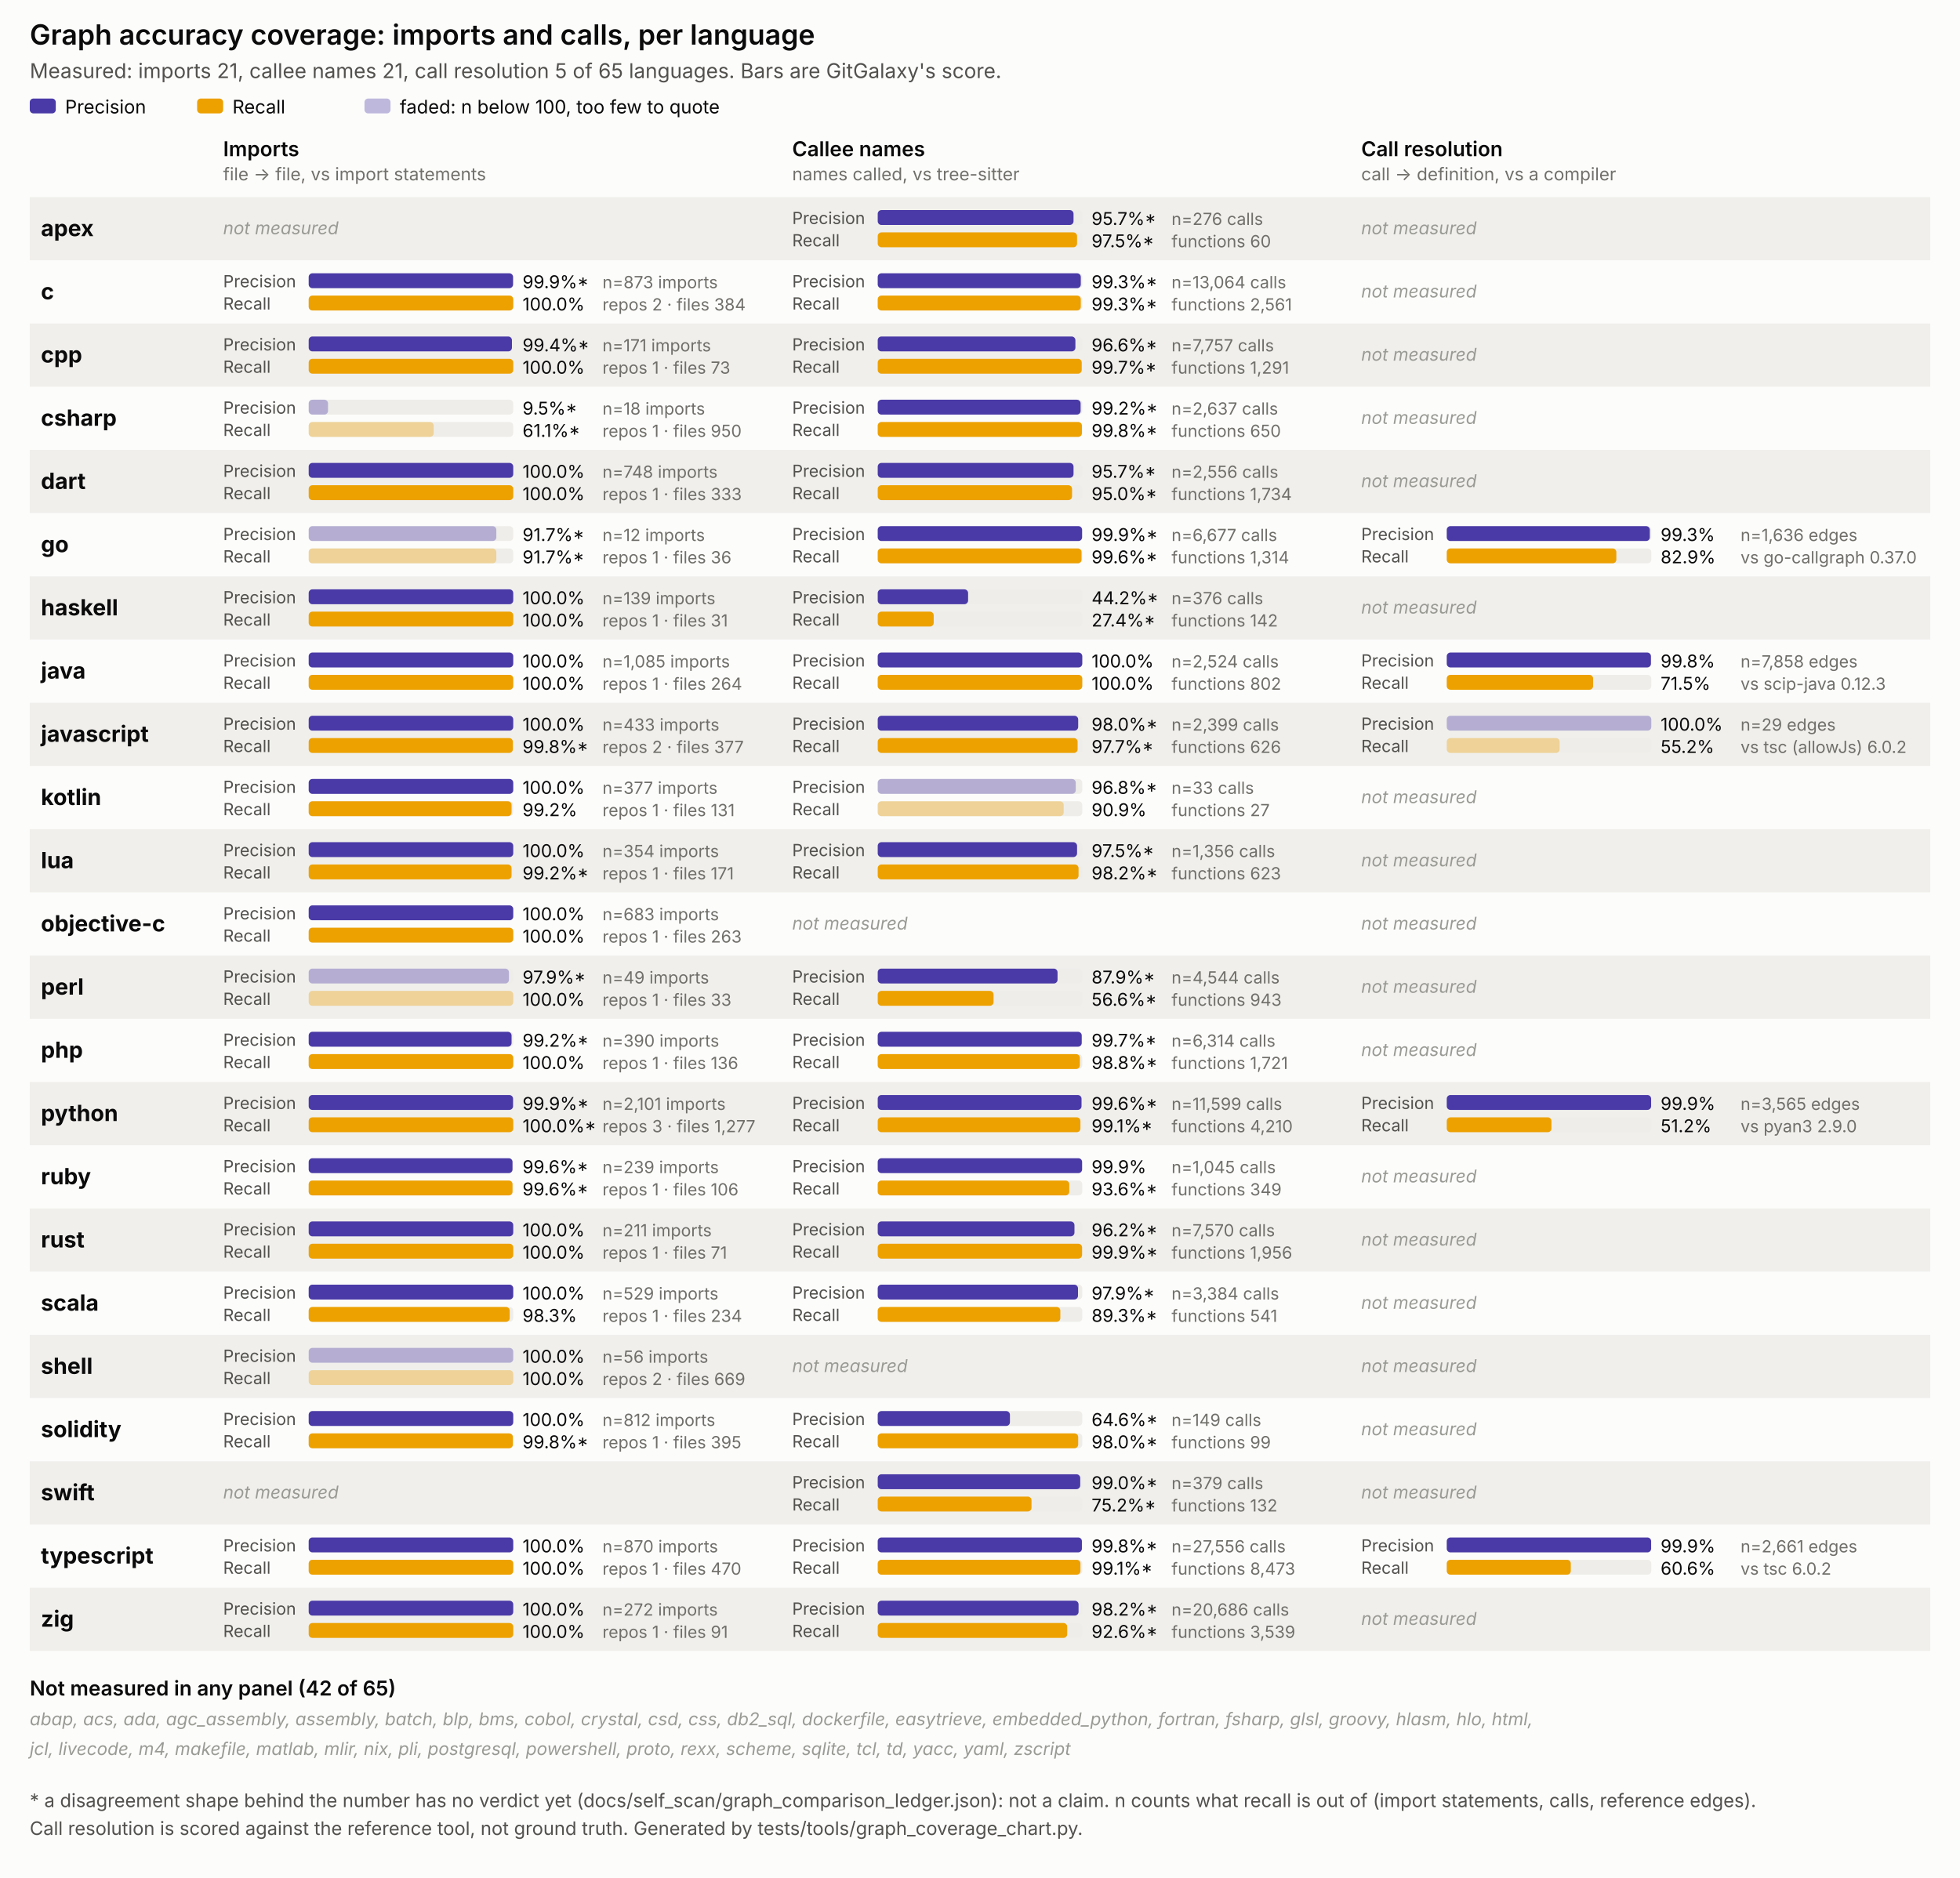
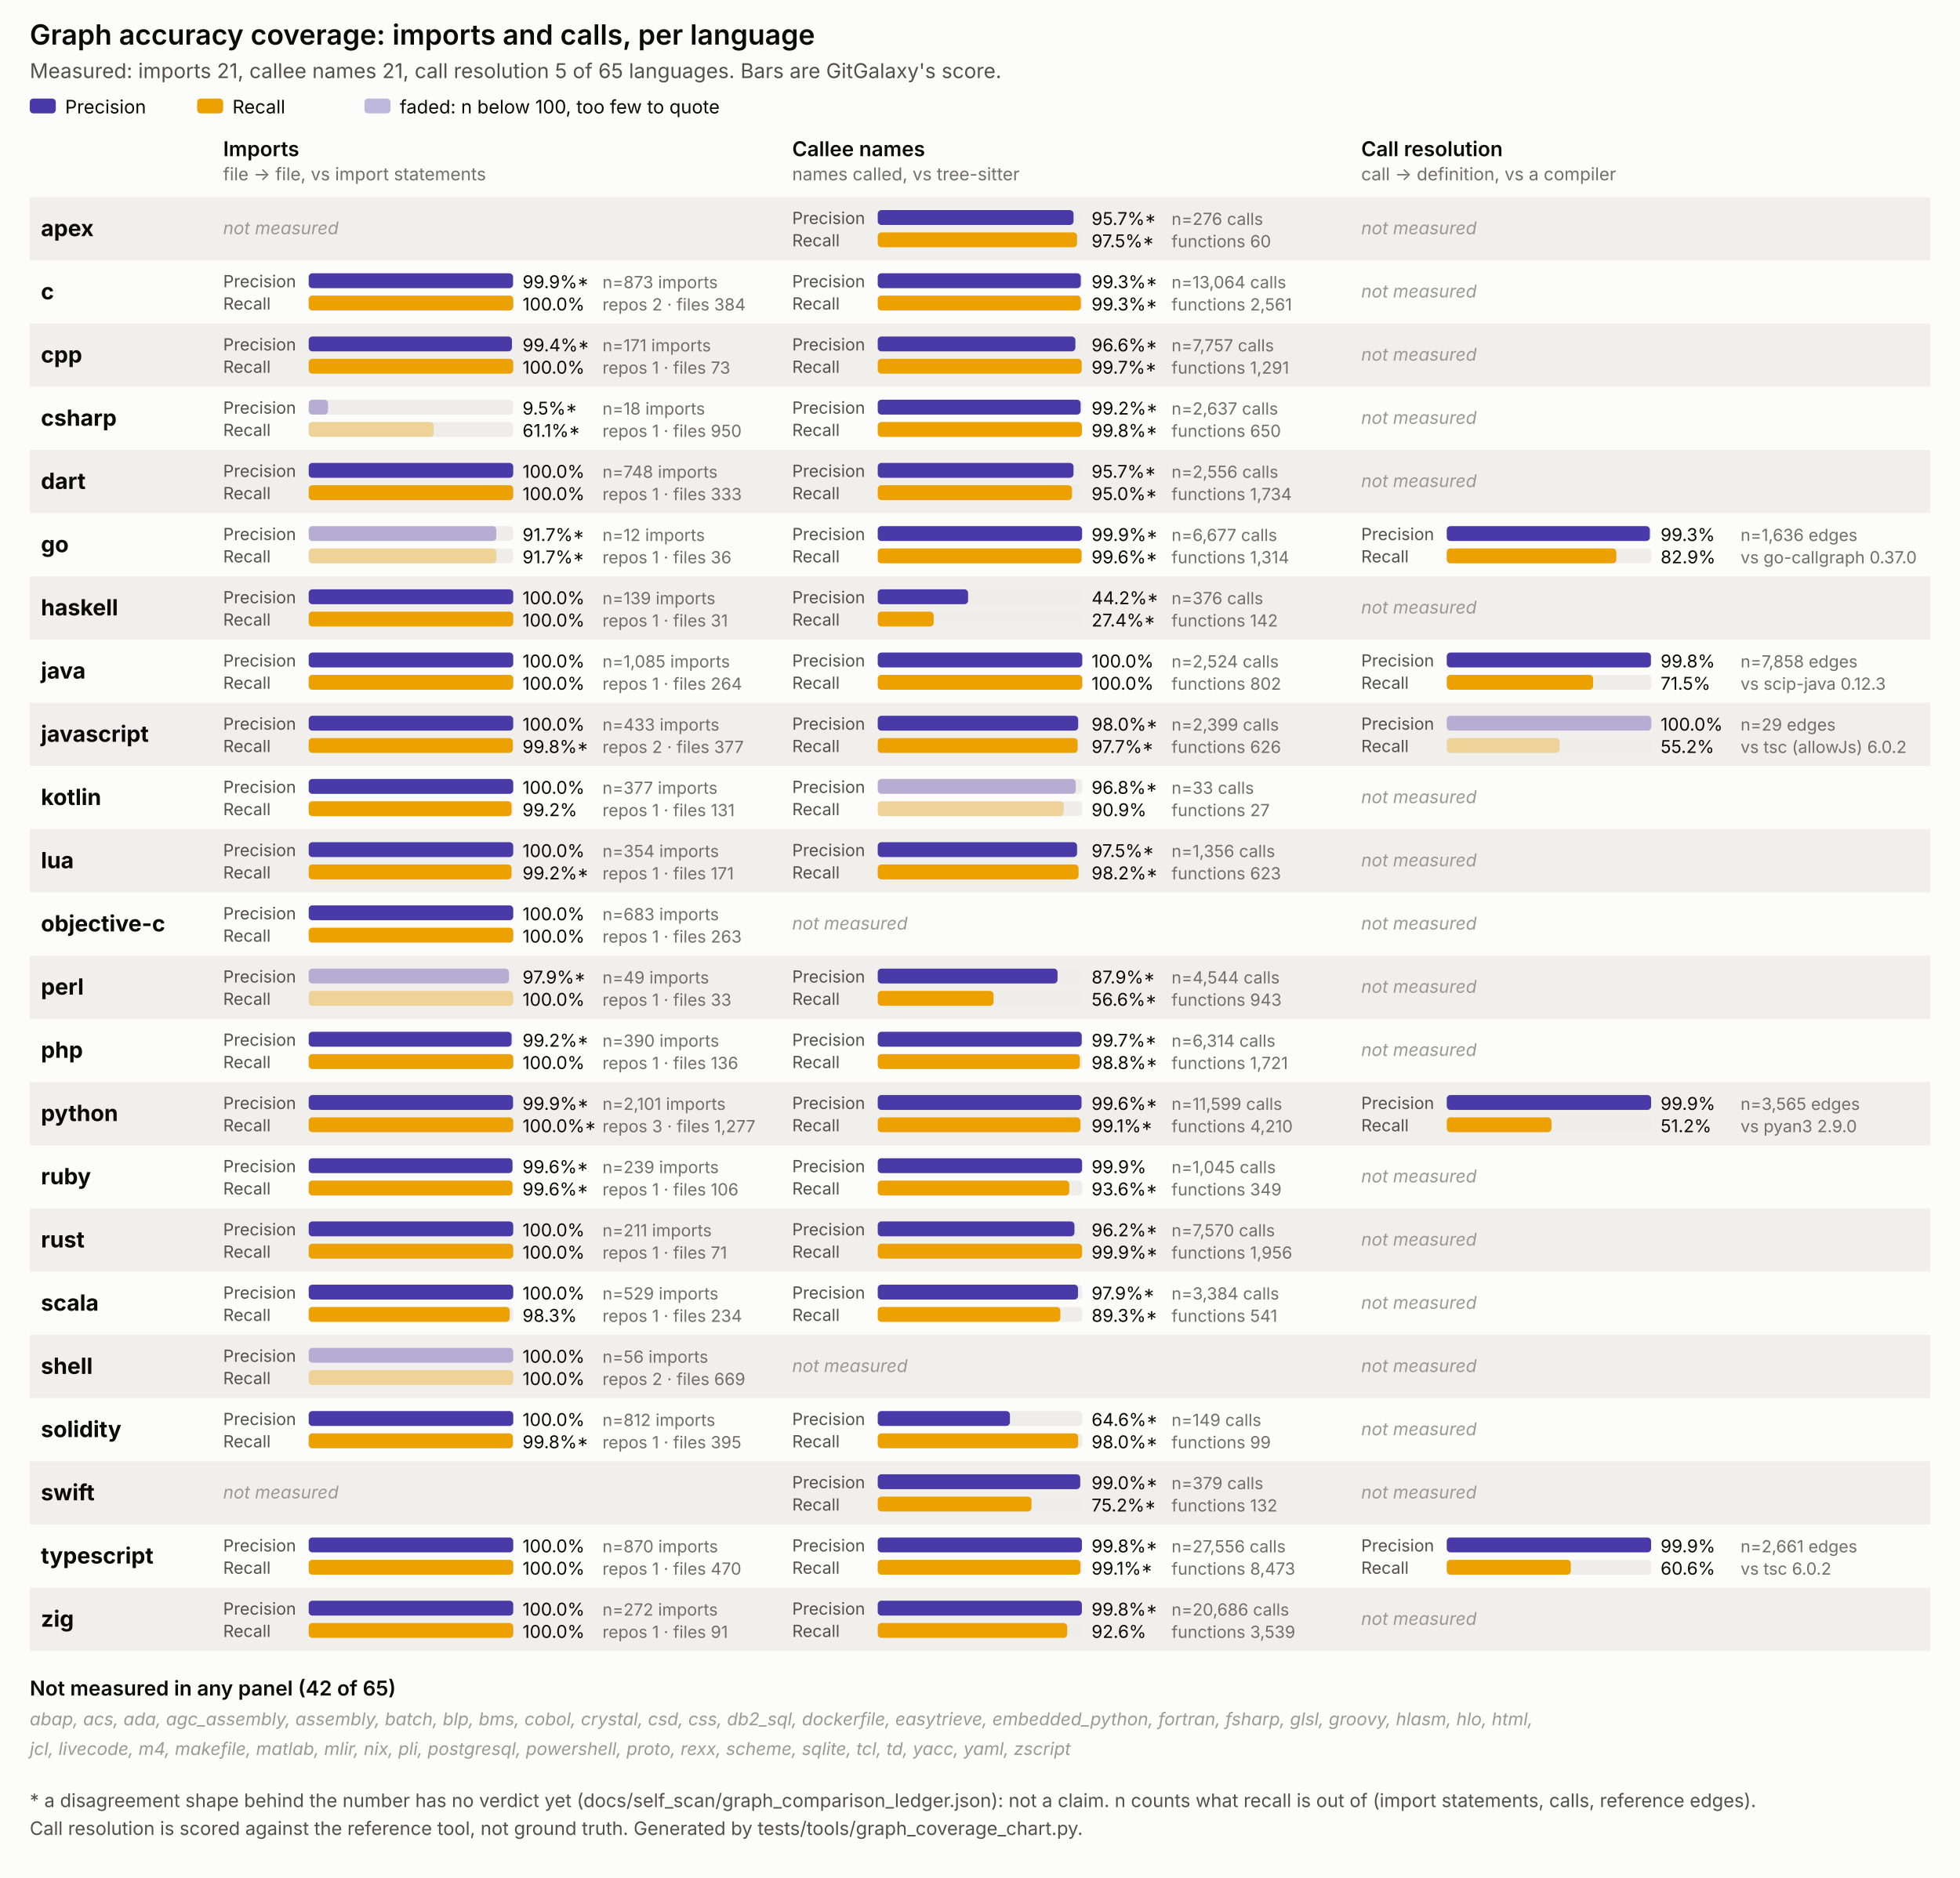
<svg xmlns="http://www.w3.org/2000/svg" viewBox="0 0 1054 1010" width="1054" height="1010" font-family="system-ui, -apple-system, Segoe UI, sans-serif">
  <style>
  .surface { fill: #fcfcfb; }
  .title { font-size: 15px; font-weight: 600; fill: #0b0b0b; }
  .subtitle { font-size: 11px; fill: #52514e; }
  .panel-title { font-size: 11px; font-weight: 600; fill: #0b0b0b; }
  .panel-sub { font-size: 9.5px; fill: #706f6a; }
  .lang { font-size: 12px; font-weight: 700; fill: #0b0b0b; }
  .pr { font-size: 9px; fill: #52514e; }
  .legend { font-size: 10px; fill: #0b0b0b; }
  .val { font-size: 9.5px; fill: #0b0b0b; }
  .n { font-size: 9px; fill: #706f6a; }
  .none { font-size: 9.5px; fill: #9a9a95; font-style: italic; }
  .note { font-size: 10px; fill: #52514e; }
  .stripe { fill: #f0efec; }
  .track { fill: #eeede9; }
</style>
  <rect class="surface" x="0" y="0" width="1054" height="1010" />
  <text class="title" x="16" y="24">Graph accuracy coverage: imports and calls, per language</text>
  <text class="subtitle" x="16" y="42">Measured: imports 21, callee names 21, call resolution 5 of 65 languages. Bars are GitGalaxy's score.</text>
  <rect x="16" y="53" width="14" height="8" rx="2" fill="#4a3aa7" />
  <text class="legend" x="35" y="61">Precision</text>
  <rect x="106" y="53" width="14" height="8" rx="2" fill="#eda100" />
  <text class="legend" x="125" y="61">Recall</text>
  <rect x="196" y="53" width="14" height="8" rx="2" fill="#4a3aa7" opacity="0.35" />
  <text class="legend" x="215" y="61">faded: n below 100, too few to quote</text>
  <text class="panel-title" x="120" y="84">Imports</text>
  <text class="panel-sub" x="120" y="97">file -&gt; file, vs import statements</text>
  <text class="panel-title" x="426" y="84">Callee names</text>
  <text class="panel-sub" x="426" y="97">names called, vs tree-sitter</text>
  <text class="panel-title" x="732" y="84">Call resolution</text>
  <text class="panel-sub" x="732" y="97">call -&gt; definition, vs a compiler</text>
  <rect class="stripe" x="16" y="106" width="1022" height="34" />
  <text class="lang" x="22" y="127.0">apex</text>
  <text class="none" x="120" y="126.0">not measured</text>
  <g>
    <text class="pr" x="426" y="120.5">Precision</text>
    <rect class="track" x="472" y="113" width="110" height="8" rx="2" />
    <rect x="472" y="113" width="105.3" height="8" rx="2" fill="#4a3aa7" />
    <text class="val" x="587" y="121">95.7%*</text>
    <text class="pr" x="426" y="132.5">Recall</text>
    <rect class="track" x="472" y="125" width="110" height="8" rx="2" />
    <rect x="472" y="125" width="107.2" height="8" rx="2" fill="#eda100" />
    <text class="val" x="587" y="133">97.5%*</text>
    <text class="n" x="630" y="121">n=276 calls</text>
    <text class="n" x="630" y="133">functions 60</text>
  </g>
  <text class="none" x="732" y="126.0">not measured</text>
  <text class="lang" x="22" y="161.0">c</text>
  <g>
    <text class="pr" x="120" y="154.5">Precision</text>
    <rect class="track" x="166" y="147" width="110" height="8" rx="2" />
    <rect x="166" y="147" width="109.9" height="8" rx="2" fill="#4a3aa7" />
    <text class="val" x="281" y="155">99.9%*</text>
    <text class="pr" x="120" y="166.5">Recall</text>
    <rect class="track" x="166" y="159" width="110" height="8" rx="2" />
    <rect x="166" y="159" width="110.0" height="8" rx="2" fill="#eda100" />
    <text class="val" x="281" y="167">100.0%</text>
    <text class="n" x="324" y="155">n=873 imports</text>
    <text class="n" x="324" y="167">repos 2 · files 384</text>
  </g>
  <g>
    <text class="pr" x="426" y="154.5">Precision</text>
    <rect class="track" x="472" y="147" width="110" height="8" rx="2" />
    <rect x="472" y="147" width="109.2" height="8" rx="2" fill="#4a3aa7" />
    <text class="val" x="587" y="155">99.3%*</text>
    <text class="pr" x="426" y="166.5">Recall</text>
    <rect class="track" x="472" y="159" width="110" height="8" rx="2" />
    <rect x="472" y="159" width="109.2" height="8" rx="2" fill="#eda100" />
    <text class="val" x="587" y="167">99.3%*</text>
    <text class="n" x="630" y="155">n=13,064 calls</text>
    <text class="n" x="630" y="167">functions 2,561</text>
  </g>
  <text class="none" x="732" y="160.0">not measured</text>
  <rect class="stripe" x="16" y="174" width="1022" height="34" />
  <text class="lang" x="22" y="195.0">cpp</text>
  <g>
    <text class="pr" x="120" y="188.5">Precision</text>
    <rect class="track" x="166" y="181" width="110" height="8" rx="2" />
    <rect x="166" y="181" width="109.3" height="8" rx="2" fill="#4a3aa7" />
    <text class="val" x="281" y="189">99.4%*</text>
    <text class="pr" x="120" y="200.5">Recall</text>
    <rect class="track" x="166" y="193" width="110" height="8" rx="2" />
    <rect x="166" y="193" width="110.0" height="8" rx="2" fill="#eda100" />
    <text class="val" x="281" y="201">100.0%</text>
    <text class="n" x="324" y="189">n=171 imports</text>
    <text class="n" x="324" y="201">repos 1 · files 73</text>
  </g>
  <g>
    <text class="pr" x="426" y="188.5">Precision</text>
    <rect class="track" x="472" y="181" width="110" height="8" rx="2" />
    <rect x="472" y="181" width="106.3" height="8" rx="2" fill="#4a3aa7" />
    <text class="val" x="587" y="189">96.6%*</text>
    <text class="pr" x="426" y="200.5">Recall</text>
    <rect class="track" x="472" y="193" width="110" height="8" rx="2" />
    <rect x="472" y="193" width="109.7" height="8" rx="2" fill="#eda100" />
    <text class="val" x="587" y="201">99.7%*</text>
    <text class="n" x="630" y="189">n=7,757 calls</text>
    <text class="n" x="630" y="201">functions 1,291</text>
  </g>
  <text class="none" x="732" y="194.0">not measured</text>
  <text class="lang" x="22" y="229.0">csharp</text>
  <g>
    <text class="pr" x="120" y="222.5">Precision</text>
    <rect class="track" x="166" y="215" width="110" height="8" rx="2" />
    <rect x="166" y="215" width="10.4" height="8" rx="2" fill="#4a3aa7" opacity="0.35" />
    <text class="val" x="281" y="223">9.5%*</text>
    <text class="pr" x="120" y="234.5">Recall</text>
    <rect class="track" x="166" y="227" width="110" height="8" rx="2" />
    <rect x="166" y="227" width="67.2" height="8" rx="2" fill="#eda100" opacity="0.35" />
    <text class="val" x="281" y="235">61.1%*</text>
    <text class="n" x="324" y="223">n=18 imports</text>
    <text class="n" x="324" y="235">repos 1 · files 950</text>
  </g>
  <g>
    <text class="pr" x="426" y="222.5">Precision</text>
    <rect class="track" x="472" y="215" width="110" height="8" rx="2" />
    <rect x="472" y="215" width="109.1" height="8" rx="2" fill="#4a3aa7" />
    <text class="val" x="587" y="223">99.2%*</text>
    <text class="pr" x="426" y="234.5">Recall</text>
    <rect class="track" x="472" y="227" width="110" height="8" rx="2" />
    <rect x="472" y="227" width="109.8" height="8" rx="2" fill="#eda100" />
    <text class="val" x="587" y="235">99.8%*</text>
    <text class="n" x="630" y="223">n=2,637 calls</text>
    <text class="n" x="630" y="235">functions 650</text>
  </g>
  <text class="none" x="732" y="228.0">not measured</text>
  <rect class="stripe" x="16" y="242" width="1022" height="34" />
  <text class="lang" x="22" y="263.0">dart</text>
  <g>
    <text class="pr" x="120" y="256.5">Precision</text>
    <rect class="track" x="166" y="249" width="110" height="8" rx="2" />
    <rect x="166" y="249" width="110.0" height="8" rx="2" fill="#4a3aa7" />
    <text class="val" x="281" y="257">100.0%</text>
    <text class="pr" x="120" y="268.5">Recall</text>
    <rect class="track" x="166" y="261" width="110" height="8" rx="2" />
    <rect x="166" y="261" width="110.0" height="8" rx="2" fill="#eda100" />
    <text class="val" x="281" y="269">100.0%</text>
    <text class="n" x="324" y="257">n=748 imports</text>
    <text class="n" x="324" y="269">repos 1 · files 333</text>
  </g>
  <g>
    <text class="pr" x="426" y="256.5">Precision</text>
    <rect class="track" x="472" y="249" width="110" height="8" rx="2" />
    <rect x="472" y="249" width="105.3" height="8" rx="2" fill="#4a3aa7" />
    <text class="val" x="587" y="257">95.7%*</text>
    <text class="pr" x="426" y="268.5">Recall</text>
    <rect class="track" x="472" y="261" width="110" height="8" rx="2" />
    <rect x="472" y="261" width="104.5" height="8" rx="2" fill="#eda100" />
    <text class="val" x="587" y="269">95.0%*</text>
    <text class="n" x="630" y="257">n=2,556 calls</text>
    <text class="n" x="630" y="269">functions 1,734</text>
  </g>
  <text class="none" x="732" y="262.0">not measured</text>
  <text class="lang" x="22" y="297.0">go</text>
  <g>
    <text class="pr" x="120" y="290.5">Precision</text>
    <rect class="track" x="166" y="283" width="110" height="8" rx="2" />
    <rect x="166" y="283" width="100.9" height="8" rx="2" fill="#4a3aa7" opacity="0.35" />
    <text class="val" x="281" y="291">91.7%*</text>
    <text class="pr" x="120" y="302.5">Recall</text>
    <rect class="track" x="166" y="295" width="110" height="8" rx="2" />
    <rect x="166" y="295" width="100.9" height="8" rx="2" fill="#eda100" opacity="0.35" />
    <text class="val" x="281" y="303">91.7%*</text>
    <text class="n" x="324" y="291">n=12 imports</text>
    <text class="n" x="324" y="303">repos 1 · files 36</text>
  </g>
  <g>
    <text class="pr" x="426" y="290.5">Precision</text>
    <rect class="track" x="472" y="283" width="110" height="8" rx="2" />
    <rect x="472" y="283" width="109.9" height="8" rx="2" fill="#4a3aa7" />
    <text class="val" x="587" y="291">99.9%*</text>
    <text class="pr" x="426" y="302.5">Recall</text>
    <rect class="track" x="472" y="295" width="110" height="8" rx="2" />
    <rect x="472" y="295" width="109.6" height="8" rx="2" fill="#eda100" />
    <text class="val" x="587" y="303">99.6%*</text>
    <text class="n" x="630" y="291">n=6,677 calls</text>
    <text class="n" x="630" y="303">functions 1,314</text>
  </g>
  <g>
    <text class="pr" x="732" y="290.5">Precision</text>
    <rect class="track" x="778" y="283" width="110" height="8" rx="2" />
    <rect x="778" y="283" width="109.2" height="8" rx="2" fill="#4a3aa7" />
    <text class="val" x="893" y="291">99.3%</text>
    <text class="pr" x="732" y="302.5">Recall</text>
    <rect class="track" x="778" y="295" width="110" height="8" rx="2" />
    <rect x="778" y="295" width="91.2" height="8" rx="2" fill="#eda100" />
    <text class="val" x="893" y="303">82.9%</text>
    <text class="n" x="936" y="291">n=1,636 edges</text>
    <text class="n" x="936" y="303">vs go-callgraph 0.37.0</text>
  </g>
  <rect class="stripe" x="16" y="310" width="1022" height="34" />
  <text class="lang" x="22" y="331.0">haskell</text>
  <g>
    <text class="pr" x="120" y="324.5">Precision</text>
    <rect class="track" x="166" y="317" width="110" height="8" rx="2" />
    <rect x="166" y="317" width="110.0" height="8" rx="2" fill="#4a3aa7" />
    <text class="val" x="281" y="325">100.0%</text>
    <text class="pr" x="120" y="336.5">Recall</text>
    <rect class="track" x="166" y="329" width="110" height="8" rx="2" />
    <rect x="166" y="329" width="110.0" height="8" rx="2" fill="#eda100" />
    <text class="val" x="281" y="337">100.0%</text>
    <text class="n" x="324" y="325">n=139 imports</text>
    <text class="n" x="324" y="337">repos 1 · files 31</text>
  </g>
  <g>
    <text class="pr" x="426" y="324.5">Precision</text>
    <rect class="track" x="472" y="317" width="110" height="8" rx="2" />
    <rect x="472" y="317" width="48.6" height="8" rx="2" fill="#4a3aa7" />
    <text class="val" x="587" y="325">44.2%*</text>
    <text class="pr" x="426" y="336.5">Recall</text>
    <rect class="track" x="472" y="329" width="110" height="8" rx="2" />
    <rect x="472" y="329" width="30.1" height="8" rx="2" fill="#eda100" />
    <text class="val" x="587" y="337">27.4%*</text>
    <text class="n" x="630" y="325">n=376 calls</text>
    <text class="n" x="630" y="337">functions 142</text>
  </g>
  <text class="none" x="732" y="330.0">not measured</text>
  <text class="lang" x="22" y="365.0">java</text>
  <g>
    <text class="pr" x="120" y="358.5">Precision</text>
    <rect class="track" x="166" y="351" width="110" height="8" rx="2" />
    <rect x="166" y="351" width="110.0" height="8" rx="2" fill="#4a3aa7" />
    <text class="val" x="281" y="359">100.0%</text>
    <text class="pr" x="120" y="370.5">Recall</text>
    <rect class="track" x="166" y="363" width="110" height="8" rx="2" />
    <rect x="166" y="363" width="110.0" height="8" rx="2" fill="#eda100" />
    <text class="val" x="281" y="371">100.0%</text>
    <text class="n" x="324" y="359">n=1,085 imports</text>
    <text class="n" x="324" y="371">repos 1 · files 264</text>
  </g>
  <g>
    <text class="pr" x="426" y="358.5">Precision</text>
    <rect class="track" x="472" y="351" width="110" height="8" rx="2" />
    <rect x="472" y="351" width="110.0" height="8" rx="2" fill="#4a3aa7" />
    <text class="val" x="587" y="359">100.0%</text>
    <text class="pr" x="426" y="370.5">Recall</text>
    <rect class="track" x="472" y="363" width="110" height="8" rx="2" />
    <rect x="472" y="363" width="110.0" height="8" rx="2" fill="#eda100" />
    <text class="val" x="587" y="371">100.0%</text>
    <text class="n" x="630" y="359">n=2,524 calls</text>
    <text class="n" x="630" y="371">functions 802</text>
  </g>
  <g>
    <text class="pr" x="732" y="358.5">Precision</text>
    <rect class="track" x="778" y="351" width="110" height="8" rx="2" />
    <rect x="778" y="351" width="109.8" height="8" rx="2" fill="#4a3aa7" />
    <text class="val" x="893" y="359">99.8%</text>
    <text class="pr" x="732" y="370.5">Recall</text>
    <rect class="track" x="778" y="363" width="110" height="8" rx="2" />
    <rect x="778" y="363" width="78.7" height="8" rx="2" fill="#eda100" />
    <text class="val" x="893" y="371">71.5%</text>
    <text class="n" x="936" y="359">n=7,858 edges</text>
    <text class="n" x="936" y="371">vs scip-java 0.12.3</text>
  </g>
  <rect class="stripe" x="16" y="378" width="1022" height="34" />
  <text class="lang" x="22" y="399.0">javascript</text>
  <g>
    <text class="pr" x="120" y="392.5">Precision</text>
    <rect class="track" x="166" y="385" width="110" height="8" rx="2" />
    <rect x="166" y="385" width="110.0" height="8" rx="2" fill="#4a3aa7" />
    <text class="val" x="281" y="393">100.0%</text>
    <text class="pr" x="120" y="404.5">Recall</text>
    <rect class="track" x="166" y="397" width="110" height="8" rx="2" />
    <rect x="166" y="397" width="109.8" height="8" rx="2" fill="#eda100" />
    <text class="val" x="281" y="405">99.8%*</text>
    <text class="n" x="324" y="393">n=433 imports</text>
    <text class="n" x="324" y="405">repos 2 · files 377</text>
  </g>
  <g>
    <text class="pr" x="426" y="392.5">Precision</text>
    <rect class="track" x="472" y="385" width="110" height="8" rx="2" />
    <rect x="472" y="385" width="107.8" height="8" rx="2" fill="#4a3aa7" />
    <text class="val" x="587" y="393">98.0%*</text>
    <text class="pr" x="426" y="404.5">Recall</text>
    <rect class="track" x="472" y="397" width="110" height="8" rx="2" />
    <rect x="472" y="397" width="107.5" height="8" rx="2" fill="#eda100" />
    <text class="val" x="587" y="405">97.7%*</text>
    <text class="n" x="630" y="393">n=2,399 calls</text>
    <text class="n" x="630" y="405">functions 626</text>
  </g>
  <g>
    <text class="pr" x="732" y="392.5">Precision</text>
    <rect class="track" x="778" y="385" width="110" height="8" rx="2" />
    <rect x="778" y="385" width="110.0" height="8" rx="2" fill="#4a3aa7" opacity="0.35" />
    <text class="val" x="893" y="393">100.0%</text>
    <text class="pr" x="732" y="404.5">Recall</text>
    <rect class="track" x="778" y="397" width="110" height="8" rx="2" />
    <rect x="778" y="397" width="60.7" height="8" rx="2" fill="#eda100" opacity="0.35" />
    <text class="val" x="893" y="405">55.2%</text>
    <text class="n" x="936" y="393">n=29 edges</text>
    <text class="n" x="936" y="405">vs tsc (allowJs) 6.0.2</text>
  </g>
  <text class="lang" x="22" y="433.0">kotlin</text>
  <g>
    <text class="pr" x="120" y="426.5">Precision</text>
    <rect class="track" x="166" y="419" width="110" height="8" rx="2" />
    <rect x="166" y="419" width="110.0" height="8" rx="2" fill="#4a3aa7" />
    <text class="val" x="281" y="427">100.0%</text>
    <text class="pr" x="120" y="438.5">Recall</text>
    <rect class="track" x="166" y="431" width="110" height="8" rx="2" />
    <rect x="166" y="431" width="109.1" height="8" rx="2" fill="#eda100" />
    <text class="val" x="281" y="439">99.2%</text>
    <text class="n" x="324" y="427">n=377 imports</text>
    <text class="n" x="324" y="439">repos 1 · files 131</text>
  </g>
  <g>
    <text class="pr" x="426" y="426.5">Precision</text>
    <rect class="track" x="472" y="419" width="110" height="8" rx="2" />
    <rect x="472" y="419" width="106.5" height="8" rx="2" fill="#4a3aa7" opacity="0.35" />
    <text class="val" x="587" y="427">96.8%*</text>
    <text class="pr" x="426" y="438.5">Recall</text>
    <rect class="track" x="472" y="431" width="110" height="8" rx="2" />
    <rect x="472" y="431" width="100.0" height="8" rx="2" fill="#eda100" opacity="0.35" />
    <text class="val" x="587" y="439">90.9%</text>
    <text class="n" x="630" y="427">n=33 calls</text>
    <text class="n" x="630" y="439">functions 27</text>
  </g>
  <text class="none" x="732" y="432.0">not measured</text>
  <rect class="stripe" x="16" y="446" width="1022" height="34" />
  <text class="lang" x="22" y="467.0">lua</text>
  <g>
    <text class="pr" x="120" y="460.5">Precision</text>
    <rect class="track" x="166" y="453" width="110" height="8" rx="2" />
    <rect x="166" y="453" width="110.0" height="8" rx="2" fill="#4a3aa7" />
    <text class="val" x="281" y="461">100.0%</text>
    <text class="pr" x="120" y="472.5">Recall</text>
    <rect class="track" x="166" y="465" width="110" height="8" rx="2" />
    <rect x="166" y="465" width="109.1" height="8" rx="2" fill="#eda100" />
    <text class="val" x="281" y="473">99.2%*</text>
    <text class="n" x="324" y="461">n=354 imports</text>
    <text class="n" x="324" y="473">repos 1 · files 171</text>
  </g>
  <g>
    <text class="pr" x="426" y="460.5">Precision</text>
    <rect class="track" x="472" y="453" width="110" height="8" rx="2" />
    <rect x="472" y="453" width="107.2" height="8" rx="2" fill="#4a3aa7" />
    <text class="val" x="587" y="461">97.5%*</text>
    <text class="pr" x="426" y="472.5">Recall</text>
    <rect class="track" x="472" y="465" width="110" height="8" rx="2" />
    <rect x="472" y="465" width="108.0" height="8" rx="2" fill="#eda100" />
    <text class="val" x="587" y="473">98.2%*</text>
    <text class="n" x="630" y="461">n=1,356 calls</text>
    <text class="n" x="630" y="473">functions 623</text>
  </g>
  <text class="none" x="732" y="466.0">not measured</text>
  <text class="lang" x="22" y="501.0">objective-c</text>
  <g>
    <text class="pr" x="120" y="494.5">Precision</text>
    <rect class="track" x="166" y="487" width="110" height="8" rx="2" />
    <rect x="166" y="487" width="110.0" height="8" rx="2" fill="#4a3aa7" />
    <text class="val" x="281" y="495">100.0%</text>
    <text class="pr" x="120" y="506.5">Recall</text>
    <rect class="track" x="166" y="499" width="110" height="8" rx="2" />
    <rect x="166" y="499" width="110.0" height="8" rx="2" fill="#eda100" />
    <text class="val" x="281" y="507">100.0%</text>
    <text class="n" x="324" y="495">n=683 imports</text>
    <text class="n" x="324" y="507">repos 1 · files 263</text>
  </g>
  <text class="none" x="426" y="500.0">not measured</text>
  <text class="none" x="732" y="500.0">not measured</text>
  <rect class="stripe" x="16" y="514" width="1022" height="34" />
  <text class="lang" x="22" y="535.0">perl</text>
  <g>
    <text class="pr" x="120" y="528.5">Precision</text>
    <rect class="track" x="166" y="521" width="110" height="8" rx="2" />
    <rect x="166" y="521" width="107.7" height="8" rx="2" fill="#4a3aa7" opacity="0.35" />
    <text class="val" x="281" y="529">97.9%*</text>
    <text class="pr" x="120" y="540.5">Recall</text>
    <rect class="track" x="166" y="533" width="110" height="8" rx="2" />
    <rect x="166" y="533" width="110.0" height="8" rx="2" fill="#eda100" opacity="0.35" />
    <text class="val" x="281" y="541">100.0%</text>
    <text class="n" x="324" y="529">n=49 imports</text>
    <text class="n" x="324" y="541">repos 1 · files 33</text>
  </g>
  <g>
    <text class="pr" x="426" y="528.5">Precision</text>
    <rect class="track" x="472" y="521" width="110" height="8" rx="2" />
    <rect x="472" y="521" width="96.7" height="8" rx="2" fill="#4a3aa7" />
    <text class="val" x="587" y="529">87.9%*</text>
    <text class="pr" x="426" y="540.5">Recall</text>
    <rect class="track" x="472" y="533" width="110" height="8" rx="2" />
    <rect x="472" y="533" width="62.3" height="8" rx="2" fill="#eda100" />
    <text class="val" x="587" y="541">56.6%*</text>
    <text class="n" x="630" y="529">n=4,544 calls</text>
    <text class="n" x="630" y="541">functions 943</text>
  </g>
  <text class="none" x="732" y="534.0">not measured</text>
  <text class="lang" x="22" y="569.0">php</text>
  <g>
    <text class="pr" x="120" y="562.5">Precision</text>
    <rect class="track" x="166" y="555" width="110" height="8" rx="2" />
    <rect x="166" y="555" width="109.1" height="8" rx="2" fill="#4a3aa7" />
    <text class="val" x="281" y="563">99.2%*</text>
    <text class="pr" x="120" y="574.5">Recall</text>
    <rect class="track" x="166" y="567" width="110" height="8" rx="2" />
    <rect x="166" y="567" width="110.0" height="8" rx="2" fill="#eda100" />
    <text class="val" x="281" y="575">100.0%</text>
    <text class="n" x="324" y="563">n=390 imports</text>
    <text class="n" x="324" y="575">repos 1 · files 136</text>
  </g>
  <g>
    <text class="pr" x="426" y="562.5">Precision</text>
    <rect class="track" x="472" y="555" width="110" height="8" rx="2" />
    <rect x="472" y="555" width="109.7" height="8" rx="2" fill="#4a3aa7" />
    <text class="val" x="587" y="563">99.7%*</text>
    <text class="pr" x="426" y="574.5">Recall</text>
    <rect class="track" x="472" y="567" width="110" height="8" rx="2" />
    <rect x="472" y="567" width="108.7" height="8" rx="2" fill="#eda100" />
    <text class="val" x="587" y="575">98.8%*</text>
    <text class="n" x="630" y="563">n=6,314 calls</text>
    <text class="n" x="630" y="575">functions 1,721</text>
  </g>
  <text class="none" x="732" y="568.0">not measured</text>
  <rect class="stripe" x="16" y="582" width="1022" height="34" />
  <text class="lang" x="22" y="603.0">python</text>
  <g>
    <text class="pr" x="120" y="596.5">Precision</text>
    <rect class="track" x="166" y="589" width="110" height="8" rx="2" />
    <rect x="166" y="589" width="109.9" height="8" rx="2" fill="#4a3aa7" />
    <text class="val" x="281" y="597">99.9%*</text>
    <text class="pr" x="120" y="608.5">Recall</text>
    <rect class="track" x="166" y="601" width="110" height="8" rx="2" />
    <rect x="166" y="601" width="110.0" height="8" rx="2" fill="#eda100" />
    <text class="val" x="281" y="609">100.0%*</text>
    <text class="n" x="324" y="597">n=2,101 imports</text>
    <text class="n" x="324" y="609">repos 3 · files 1,277</text>
  </g>
  <g>
    <text class="pr" x="426" y="596.5">Precision</text>
    <rect class="track" x="472" y="589" width="110" height="8" rx="2" />
    <rect x="472" y="589" width="109.6" height="8" rx="2" fill="#4a3aa7" />
    <text class="val" x="587" y="597">99.6%*</text>
    <text class="pr" x="426" y="608.5">Recall</text>
    <rect class="track" x="472" y="601" width="110" height="8" rx="2" />
    <rect x="472" y="601" width="109.0" height="8" rx="2" fill="#eda100" />
    <text class="val" x="587" y="609">99.1%*</text>
    <text class="n" x="630" y="597">n=11,599 calls</text>
    <text class="n" x="630" y="609">functions 4,210</text>
  </g>
  <g>
    <text class="pr" x="732" y="596.5">Precision</text>
    <rect class="track" x="778" y="589" width="110" height="8" rx="2" />
    <rect x="778" y="589" width="109.9" height="8" rx="2" fill="#4a3aa7" />
    <text class="val" x="893" y="597">99.9%</text>
    <text class="pr" x="732" y="608.5">Recall</text>
    <rect class="track" x="778" y="601" width="110" height="8" rx="2" />
    <rect x="778" y="601" width="56.3" height="8" rx="2" fill="#eda100" />
    <text class="val" x="893" y="609">51.2%</text>
    <text class="n" x="936" y="597">n=3,565 edges</text>
    <text class="n" x="936" y="609">vs pyan3 2.9.0</text>
  </g>
  <text class="lang" x="22" y="637.0">ruby</text>
  <g>
    <text class="pr" x="120" y="630.5">Precision</text>
    <rect class="track" x="166" y="623" width="110" height="8" rx="2" />
    <rect x="166" y="623" width="109.6" height="8" rx="2" fill="#4a3aa7" />
    <text class="val" x="281" y="631">99.6%*</text>
    <text class="pr" x="120" y="642.5">Recall</text>
    <rect class="track" x="166" y="635" width="110" height="8" rx="2" />
    <rect x="166" y="635" width="109.6" height="8" rx="2" fill="#eda100" />
    <text class="val" x="281" y="643">99.6%*</text>
    <text class="n" x="324" y="631">n=239 imports</text>
    <text class="n" x="324" y="643">repos 1 · files 106</text>
  </g>
  <g>
    <text class="pr" x="426" y="630.5">Precision</text>
    <rect class="track" x="472" y="623" width="110" height="8" rx="2" />
    <rect x="472" y="623" width="109.9" height="8" rx="2" fill="#4a3aa7" />
    <text class="val" x="587" y="631">99.9%</text>
    <text class="pr" x="426" y="642.5">Recall</text>
    <rect class="track" x="472" y="635" width="110" height="8" rx="2" />
    <rect x="472" y="635" width="103.0" height="8" rx="2" fill="#eda100" />
    <text class="val" x="587" y="643">93.6%*</text>
    <text class="n" x="630" y="631">n=1,045 calls</text>
    <text class="n" x="630" y="643">functions 349</text>
  </g>
  <text class="none" x="732" y="636.0">not measured</text>
  <rect class="stripe" x="16" y="650" width="1022" height="34" />
  <text class="lang" x="22" y="671.0">rust</text>
  <g>
    <text class="pr" x="120" y="664.5">Precision</text>
    <rect class="track" x="166" y="657" width="110" height="8" rx="2" />
    <rect x="166" y="657" width="110.0" height="8" rx="2" fill="#4a3aa7" />
    <text class="val" x="281" y="665">100.0%</text>
    <text class="pr" x="120" y="676.5">Recall</text>
    <rect class="track" x="166" y="669" width="110" height="8" rx="2" />
    <rect x="166" y="669" width="110.0" height="8" rx="2" fill="#eda100" />
    <text class="val" x="281" y="677">100.0%</text>
    <text class="n" x="324" y="665">n=211 imports</text>
    <text class="n" x="324" y="677">repos 1 · files 71</text>
  </g>
  <g>
    <text class="pr" x="426" y="664.5">Precision</text>
    <rect class="track" x="472" y="657" width="110" height="8" rx="2" />
    <rect x="472" y="657" width="105.8" height="8" rx="2" fill="#4a3aa7" />
    <text class="val" x="587" y="665">96.2%*</text>
    <text class="pr" x="426" y="676.5">Recall</text>
    <rect class="track" x="472" y="669" width="110" height="8" rx="2" />
    <rect x="472" y="669" width="109.9" height="8" rx="2" fill="#eda100" />
    <text class="val" x="587" y="677">99.9%*</text>
    <text class="n" x="630" y="665">n=7,570 calls</text>
    <text class="n" x="630" y="677">functions 1,956</text>
  </g>
  <text class="none" x="732" y="670.0">not measured</text>
  <text class="lang" x="22" y="705.0">scala</text>
  <g>
    <text class="pr" x="120" y="698.5">Precision</text>
    <rect class="track" x="166" y="691" width="110" height="8" rx="2" />
    <rect x="166" y="691" width="110.0" height="8" rx="2" fill="#4a3aa7" />
    <text class="val" x="281" y="699">100.0%</text>
    <text class="pr" x="120" y="710.5">Recall</text>
    <rect class="track" x="166" y="703" width="110" height="8" rx="2" />
    <rect x="166" y="703" width="108.1" height="8" rx="2" fill="#eda100" />
    <text class="val" x="281" y="711">98.3%</text>
    <text class="n" x="324" y="699">n=529 imports</text>
    <text class="n" x="324" y="711">repos 1 · files 234</text>
  </g>
  <g>
    <text class="pr" x="426" y="698.5">Precision</text>
    <rect class="track" x="472" y="691" width="110" height="8" rx="2" />
    <rect x="472" y="691" width="107.7" height="8" rx="2" fill="#4a3aa7" />
    <text class="val" x="587" y="699">97.9%*</text>
    <text class="pr" x="426" y="710.5">Recall</text>
    <rect class="track" x="472" y="703" width="110" height="8" rx="2" />
    <rect x="472" y="703" width="98.2" height="8" rx="2" fill="#eda100" />
    <text class="val" x="587" y="711">89.3%*</text>
    <text class="n" x="630" y="699">n=3,384 calls</text>
    <text class="n" x="630" y="711">functions 541</text>
  </g>
  <text class="none" x="732" y="704.0">not measured</text>
  <rect class="stripe" x="16" y="718" width="1022" height="34" />
  <text class="lang" x="22" y="739.0">shell</text>
  <g>
    <text class="pr" x="120" y="732.5">Precision</text>
    <rect class="track" x="166" y="725" width="110" height="8" rx="2" />
    <rect x="166" y="725" width="110.0" height="8" rx="2" fill="#4a3aa7" opacity="0.35" />
    <text class="val" x="281" y="733">100.0%</text>
    <text class="pr" x="120" y="744.5">Recall</text>
    <rect class="track" x="166" y="737" width="110" height="8" rx="2" />
    <rect x="166" y="737" width="110.0" height="8" rx="2" fill="#eda100" opacity="0.35" />
    <text class="val" x="281" y="745">100.0%</text>
    <text class="n" x="324" y="733">n=56 imports</text>
    <text class="n" x="324" y="745">repos 2 · files 669</text>
  </g>
  <text class="none" x="426" y="738.0">not measured</text>
  <text class="none" x="732" y="738.0">not measured</text>
  <text class="lang" x="22" y="773.0">solidity</text>
  <g>
    <text class="pr" x="120" y="766.5">Precision</text>
    <rect class="track" x="166" y="759" width="110" height="8" rx="2" />
    <rect x="166" y="759" width="110.0" height="8" rx="2" fill="#4a3aa7" />
    <text class="val" x="281" y="767">100.0%</text>
    <text class="pr" x="120" y="778.5">Recall</text>
    <rect class="track" x="166" y="771" width="110" height="8" rx="2" />
    <rect x="166" y="771" width="109.8" height="8" rx="2" fill="#eda100" />
    <text class="val" x="281" y="779">99.8%*</text>
    <text class="n" x="324" y="767">n=812 imports</text>
    <text class="n" x="324" y="779">repos 1 · files 395</text>
  </g>
  <g>
    <text class="pr" x="426" y="766.5">Precision</text>
    <rect class="track" x="472" y="759" width="110" height="8" rx="2" />
    <rect x="472" y="759" width="71.1" height="8" rx="2" fill="#4a3aa7" />
    <text class="val" x="587" y="767">64.6%*</text>
    <text class="pr" x="426" y="778.5">Recall</text>
    <rect class="track" x="472" y="771" width="110" height="8" rx="2" />
    <rect x="472" y="771" width="107.8" height="8" rx="2" fill="#eda100" />
    <text class="val" x="587" y="779">98.0%*</text>
    <text class="n" x="630" y="767">n=149 calls</text>
    <text class="n" x="630" y="779">functions 99</text>
  </g>
  <text class="none" x="732" y="772.0">not measured</text>
  <rect class="stripe" x="16" y="786" width="1022" height="34" />
  <text class="lang" x="22" y="807.0">swift</text>
  <text class="none" x="120" y="806.0">not measured</text>
  <g>
    <text class="pr" x="426" y="800.5">Precision</text>
    <rect class="track" x="472" y="793" width="110" height="8" rx="2" />
    <rect x="472" y="793" width="108.9" height="8" rx="2" fill="#4a3aa7" />
    <text class="val" x="587" y="801">99.0%*</text>
    <text class="pr" x="426" y="812.5">Recall</text>
    <rect class="track" x="472" y="805" width="110" height="8" rx="2" />
    <rect x="472" y="805" width="82.7" height="8" rx="2" fill="#eda100" />
    <text class="val" x="587" y="813">75.2%*</text>
    <text class="n" x="630" y="801">n=379 calls</text>
    <text class="n" x="630" y="813">functions 132</text>
  </g>
  <text class="none" x="732" y="806.0">not measured</text>
  <text class="lang" x="22" y="841.0">typescript</text>
  <g>
    <text class="pr" x="120" y="834.5">Precision</text>
    <rect class="track" x="166" y="827" width="110" height="8" rx="2" />
    <rect x="166" y="827" width="110.0" height="8" rx="2" fill="#4a3aa7" />
    <text class="val" x="281" y="835">100.0%</text>
    <text class="pr" x="120" y="846.5">Recall</text>
    <rect class="track" x="166" y="839" width="110" height="8" rx="2" />
    <rect x="166" y="839" width="110.0" height="8" rx="2" fill="#eda100" />
    <text class="val" x="281" y="847">100.0%</text>
    <text class="n" x="324" y="835">n=870 imports</text>
    <text class="n" x="324" y="847">repos 1 · files 470</text>
  </g>
  <g>
    <text class="pr" x="426" y="834.5">Precision</text>
    <rect class="track" x="472" y="827" width="110" height="8" rx="2" />
    <rect x="472" y="827" width="109.8" height="8" rx="2" fill="#4a3aa7" />
    <text class="val" x="587" y="835">99.8%*</text>
    <text class="pr" x="426" y="846.5">Recall</text>
    <rect class="track" x="472" y="839" width="110" height="8" rx="2" />
    <rect x="472" y="839" width="109.0" height="8" rx="2" fill="#eda100" />
    <text class="val" x="587" y="847">99.1%*</text>
    <text class="n" x="630" y="835">n=27,556 calls</text>
    <text class="n" x="630" y="847">functions 8,473</text>
  </g>
  <g>
    <text class="pr" x="732" y="834.5">Precision</text>
    <rect class="track" x="778" y="827" width="110" height="8" rx="2" />
    <rect x="778" y="827" width="109.9" height="8" rx="2" fill="#4a3aa7" />
    <text class="val" x="893" y="835">99.9%</text>
    <text class="pr" x="732" y="846.5">Recall</text>
    <rect class="track" x="778" y="839" width="110" height="8" rx="2" />
    <rect x="778" y="839" width="66.7" height="8" rx="2" fill="#eda100" />
    <text class="val" x="893" y="847">60.6%</text>
    <text class="n" x="936" y="835">n=2,661 edges</text>
    <text class="n" x="936" y="847">vs tsc 6.0.2</text>
  </g>
  <rect class="stripe" x="16" y="854" width="1022" height="34" />
  <text class="lang" x="22" y="875.0">zig</text>
  <g>
    <text class="pr" x="120" y="868.5">Precision</text>
    <rect class="track" x="166" y="861" width="110" height="8" rx="2" />
    <rect x="166" y="861" width="110.0" height="8" rx="2" fill="#4a3aa7" />
    <text class="val" x="281" y="869">100.0%</text>
    <text class="pr" x="120" y="880.5">Recall</text>
    <rect class="track" x="166" y="873" width="110" height="8" rx="2" />
    <rect x="166" y="873" width="110.0" height="8" rx="2" fill="#eda100" />
    <text class="val" x="281" y="881">100.0%</text>
    <text class="n" x="324" y="869">n=272 imports</text>
    <text class="n" x="324" y="881">repos 1 · files 91</text>
  </g>
  <g>
    <text class="pr" x="426" y="868.5">Precision</text>
    <rect class="track" x="472" y="861" width="110" height="8" rx="2" />
-     <rect x="472" y="861" width="108.0" height="8" rx="2" fill="#4a3aa7" />
-     <text class="val" x="587" y="869">98.2%*</text>
+     <rect x="472" y="861" width="109.8" height="8" rx="2" fill="#4a3aa7" />
+     <text class="val" x="587" y="869">99.8%*</text>
    <text class="pr" x="426" y="880.5">Recall</text>
    <rect class="track" x="472" y="873" width="110" height="8" rx="2" />
    <rect x="472" y="873" width="101.9" height="8" rx="2" fill="#eda100" />
-     <text class="val" x="587" y="881">92.6%*</text>
+     <text class="val" x="587" y="881">92.6%</text>
    <text class="n" x="630" y="869">n=20,686 calls</text>
    <text class="n" x="630" y="881">functions 3,539</text>
  </g>
  <text class="none" x="732" y="874.0">not measured</text>
  <text class="panel-title" x="16" y="912">Not measured in any panel (42 of 65)</text>
  <text class="none" x="16" y="928">abap, acs, ada, agc_assembly, assembly, batch, blp, bms, cobol, crystal, csd, css, db2_sql, dockerfile, easytrieve, embedded_python, fortran, fsharp, glsl, groovy, hlasm, hlo, html,</text>
  <text class="none" x="16" y="944">jcl, livecode, m4, makefile, matlab, mlir, nix, pli, postgresql, powershell, proto, rexx, scheme, sqlite, tcl, td, yacc, yaml, zscript</text>
  <text class="note" x="16" y="972">* a disagreement shape behind the number has no verdict yet (docs/self_scan/graph_comparison_ledger.json): not a claim. n counts what recall is out of (import statements, calls, reference edges).</text>
  <text class="note" x="16" y="987">Call resolution is scored against the reference tool, not ground truth. Generated by tests/tools/graph_coverage_chart.py.</text>
</svg>
